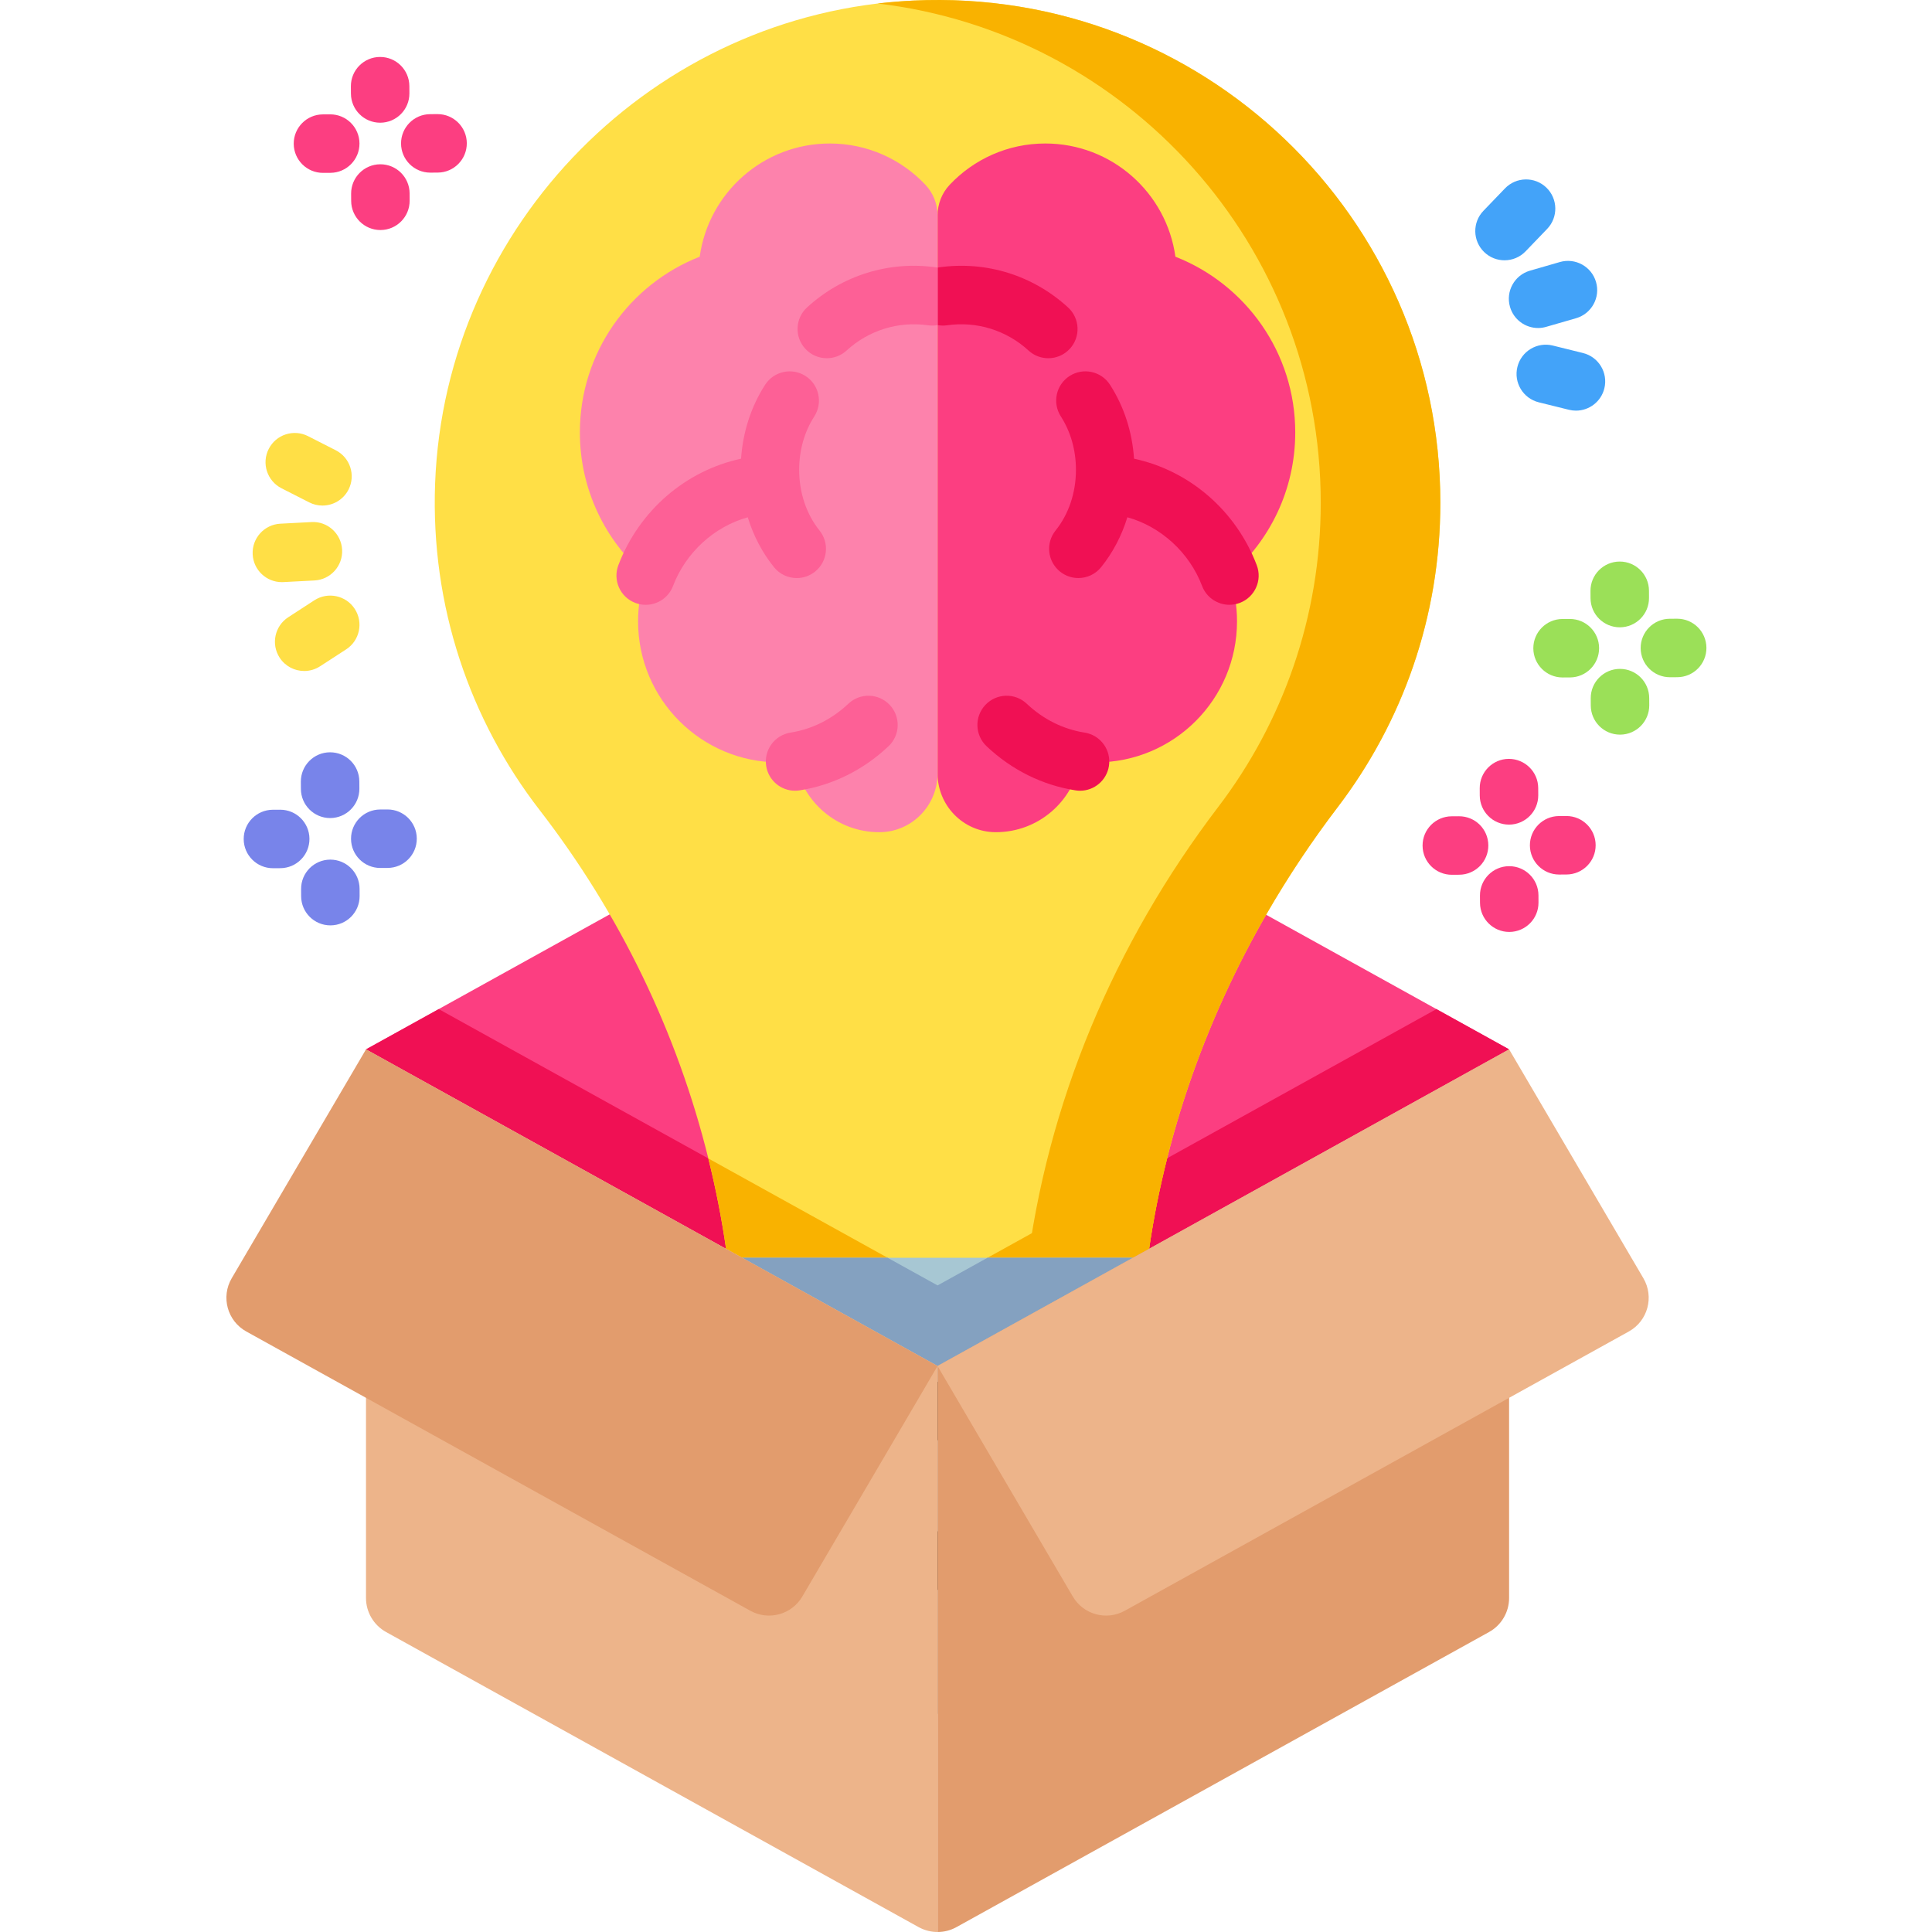
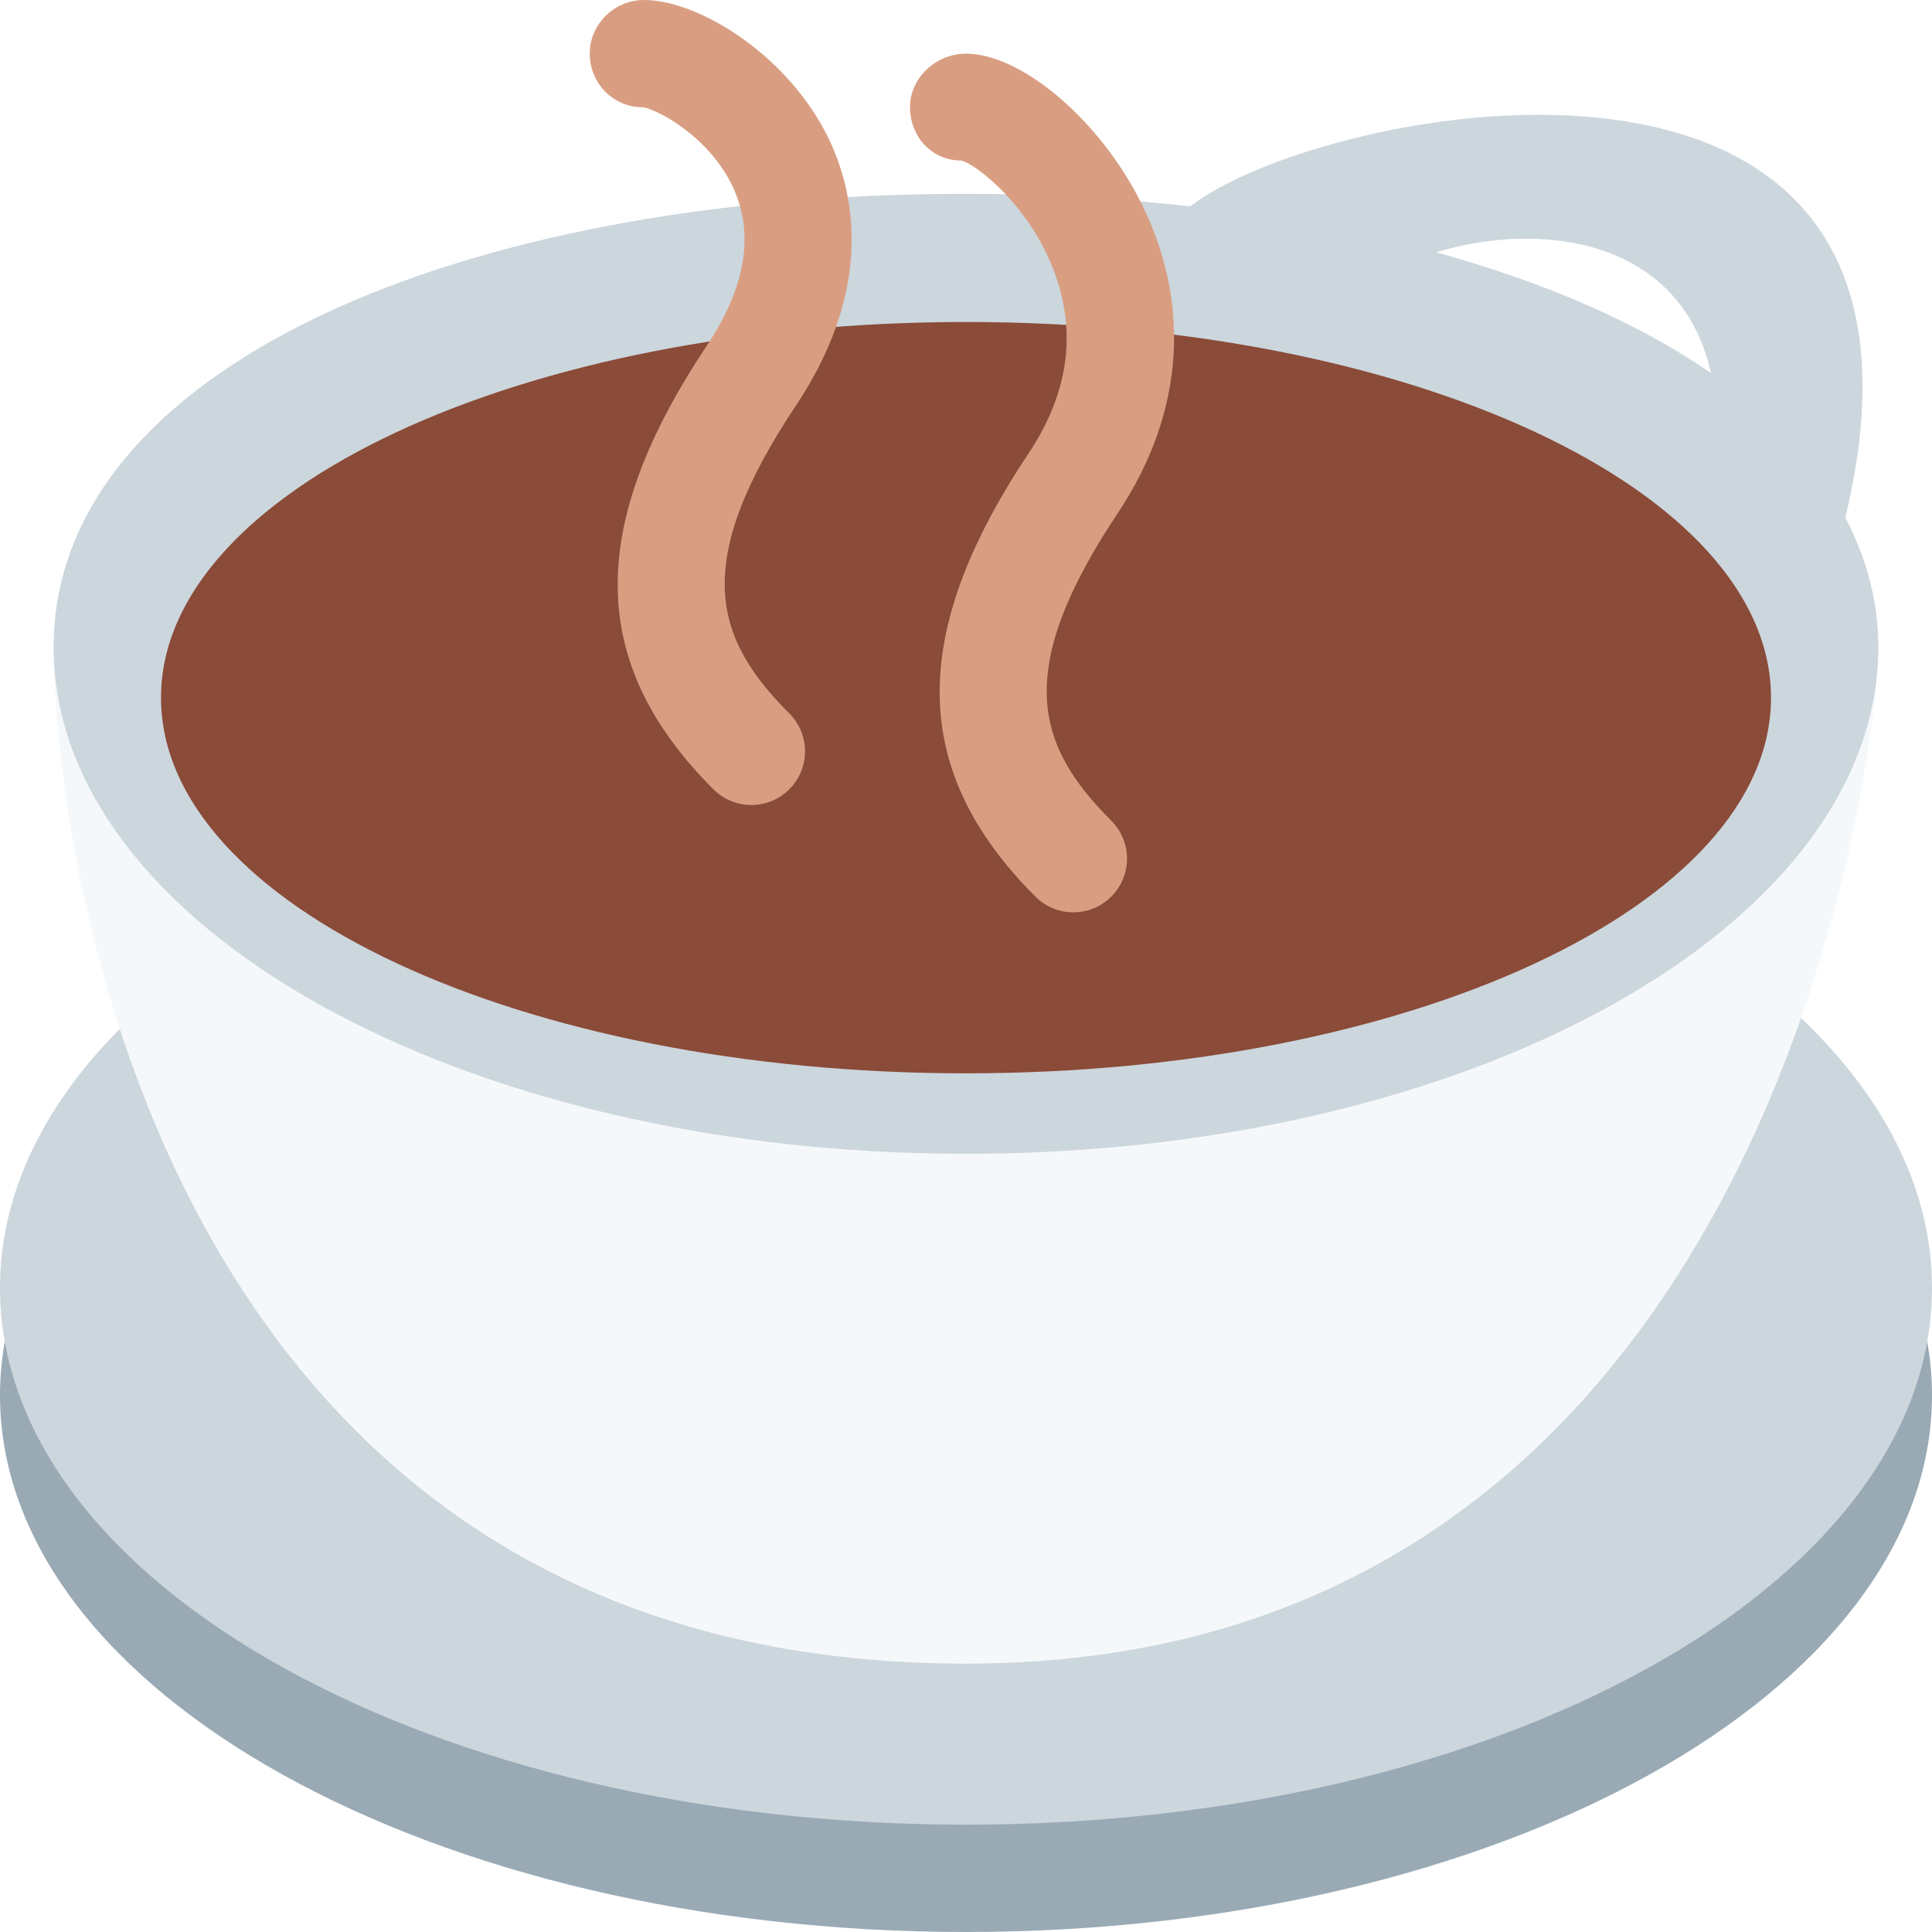
- <svg xmlns="http://www.w3.org/2000/svg" height="512pt" viewBox="-60 0 512 512" width="512pt">
-   <path d="m188.461 194.18-151.465 83.914 151.465 83.918 151.469-83.918zm0 0" fill="#fc3e81" />
-   <path d="m339.926 278.094-151.461 83.914-151.473-83.914 19.281-10.672 132.191 73.227 132.191-73.227zm0 0" fill="#f01054" />
-   <path d="m321.699 133.242c0 30.305-10.125 58.25-27.172 80.629-21.273 27.918-36.781 59.543-45.219 93.078-2.004 7.902-3.605 15.91-4.785 24-.32 2.109-.598 4.227-.855 6.344h-110.414c-.25-2.117-.527-4.234-.84-6.344-1.164-8.07-2.738-16.066-4.699-23.949-8.246-33.352-23.441-64.832-44.746-92.375-18.359-23.762-28.879-53.891-27.66-86.516 2.586-68.695 58.047-124.734 126.719-127.957 76.516-3.605 139.672 57.371 139.672 133.09zm0 0" fill="#ffdf46" />
-   <path d="m249.305 306.949c-2.004 7.902-3.605 15.91-4.781 24l-11.457 6.344h-38.539zm0 0" fill="#f9b200" />
-   <path d="m127.715 307 54.684 30.293h-38.547l-11.438-6.344c-1.168-8.07-2.738-16.066-4.699-23.949zm0 0" fill="#f9b200" />
-   <path d="m321.707 133.242c0 30.309-10.121 58.242-27.18 80.629-27.598 36.215-45.484 78.668-50.855 123.422h-31.695c5.367-44.754 23.258-87.207 50.855-123.422 17.055-22.387 27.18-50.32 27.18-80.629 0-68.23-51.312-124.512-117.438-132.316 3.129-.355 6.277-.613 9.449-.773 76.508-3.605 139.684 57.371 139.684 133.09zm0 0" fill="#f9b200" />
-   <path d="m262.75 353.141v81.227c0 10.941-8.867 19.809-19.809 19.809h-108.957c-10.941 0-19.816-8.867-19.816-19.809v-81.227c0-10.941 8.875-19.816 19.816-19.816h108.957c10.941 0 19.809 8.875 19.809 19.816zm0 0" fill="#a7c7d3" />
-   <path d="m240.234 333.324-51.77 28.684-51.773-28.684h38.547l13.227 7.324 13.223-7.324zm0 0" fill="#84a1c0" />
-   <path d="m256.809 381.691h-134.715c-4.277 0-7.75-3.469-7.75-7.75s3.473-7.75 7.75-7.75h134.715c4.277 0 7.746 3.469 7.746 7.75s-3.469 7.75-7.746 7.75zm0 0" />
-   <path d="m256.809 421.312h-134.715c-4.277 0-7.75-3.469-7.75-7.75s3.473-7.75 7.75-7.75h134.715c4.277 0 7.746 3.469 7.746 7.75s-3.469 7.75-7.746 7.75zm0 0" />
-   <path d="m265.805 152.531c1.312 3.805 2.016 7.887 2.016 12.129 0 20.645-16.734 37.383-37.379 37.383-1.426 0-2.832-.082-4.227-.25-1.84 10.641-11.105 18.742-22.273 18.742h-.176c-8.492-.062-15.301-7.066-15.301-15.559v-147.875c0-3.02 1.145-5.941 3.211-8.133 6.355-6.734 15.355-10.941 25.332-10.941 17.598 0 32.145 13.051 34.488 30.004 18.586 7.285 31.758 25.387 31.758 46.562.004 15.18-6.766 28.773-17.449 37.938zm0 0" fill="#fc3e81" />
-   <path d="m226.23 209.551c-.398 0-.805-.031-1.211-.098-8.773-1.375-16.926-5.418-23.566-11.695-3.113-2.938-3.25-7.844-.312-10.953 2.941-3.113 7.844-3.25 10.953-.312 4.359 4.117 9.656 6.762 15.328 7.652 4.227.664 7.117 4.625 6.453 8.855-.598 3.82-3.895 6.551-7.645 6.551zm0 0" fill="#f01054" />
-   <path d="m223.531 92.414c-1.531 1.672-3.629 2.52-5.715 2.52-1.879 0-3.75-.672-5.238-2.035-5.867-5.383-13.742-7.82-21.582-6.695-.867.125-1.727.094-2.531-.051v-15.23c.102-.031.215-.039.332-.062 12.457-1.785 24.938 2.078 34.246 10.613 3.164 2.891 3.371 7.789.488 10.941zm0 0" fill="#f01054" />
-   <path d="m188.465 57.102v147.875c0 8.492-6.809 15.496-15.301 15.559h-.188c-11.168 0-20.434-8.102-22.273-18.742-1.383.168-2.801.25-4.227.25-20.645 0-37.379-16.738-37.379-37.383 0-4.242.711-8.324 2.016-12.129-10.672-9.164-17.441-22.758-17.441-37.938 0-21.18 13.164-39.281 31.758-46.562 2.348-16.953 16.883-30.004 34.477-30.004 9.992 0 18.992 4.207 25.336 10.941 2.074 2.191 3.223 5.113 3.223 8.133zm0 0" fill="#fd82ac" />
-   <path d="m150.695 209.551c-3.75 0-7.047-2.73-7.648-6.551-.66-4.227 2.23-8.191 6.457-8.855 5.668-.887 10.969-3.535 15.324-7.652 3.109-2.938 8.016-2.797 10.953.312 2.941 3.109 2.801 8.016-.309 10.953-6.645 6.277-14.793 10.32-23.57 11.699-.406.062-.809.094-1.207.094zm0 0" fill="#fd6096" />
-   <path d="m188.465 70.922v15.23c-.805.145-1.664.176-2.531.051-7.844-1.125-15.715 1.312-21.582 6.695-1.488 1.363-3.367 2.035-5.238 2.035-2.098 0-4.184-.848-5.715-2.52-2.891-3.152-2.676-8.051.477-10.941 9.309-8.535 21.789-12.398 34.258-10.613.113.023.227.035.332.062zm0 0" fill="#fd6096" />
-   <path d="m273.051 149.777c-5.496-14.453-17.812-25.062-32.52-28.219-.473-7.09-2.648-13.812-6.371-19.594-2.316-3.598-7.109-4.633-10.711-2.32-3.598 2.32-4.633 7.113-2.316 10.711 2.617 4.07 4.004 8.961 4.004 14.152 0 6.051-1.914 11.758-5.391 16.07-2.688 3.332-2.16 8.207 1.168 10.895 1.434 1.156 3.152 1.715 4.859 1.715 2.262 0 4.508-.984 6.039-2.883 3.117-3.867 5.461-8.371 6.949-13.223 8.844 2.453 16.426 9.312 19.805 18.203 1.176 3.094 4.121 4.996 7.242 4.996.918 0 1.848-.164 2.754-.508 4-1.52 6.012-5.992 4.488-9.996zm0 0" fill="#f01054" />
-   <path d="m151.789 124.508c0-5.191 1.383-10.082 4.004-14.148 2.32-3.598 1.281-8.395-2.316-10.711-3.598-2.316-8.395-1.281-10.711 2.316-3.723 5.781-5.898 12.504-6.375 19.594-14.703 3.16-27.02 13.766-32.52 28.223-1.52 4 .488 8.477 4.488 9.996.906.344 1.84.508 2.754.508 3.125 0 6.066-1.902 7.246-4.996 3.379-8.891 10.957-15.754 19.805-18.203 1.488 4.852 3.832 9.352 6.949 13.219 1.531 1.902 3.773 2.887 6.039 2.887 1.707 0 3.422-.559 4.855-1.715 3.332-2.688 3.855-7.566 1.168-10.895-3.473-4.316-5.387-10.023-5.387-16.074zm0 0" fill="#fd6096" />
-   <path d="m339.926 278.094v145.387c0 3.75-2.035 7.211-5.32 9.027l-141.141 78.203c-.012.008-.031.008-.043.02-1.547.855-3.242 1.27-4.957 1.27v-149.992zm0 0" fill="#e29c6d" />
-   <path d="m188.465 362.008v149.992c-1.664 0-3.328-.395-4.848-1.207-.051-.023-.113-.055-.164-.082l-141.129-78.203c-3.285-1.816-5.332-5.277-5.332-9.027v-145.387zm0 0" fill="#edb48a" />
-   <path d="m371.652 352.859-133.578 74.008c-4.852 2.688-10.961 1.016-13.77-3.77l-35.844-61.086 151.469-83.918 35.586 60.652c2.906 4.953 1.164 11.332-3.863 14.113zm0 0" fill="#edb48a" />
-   <path d="m5.27 352.859 133.578 74.008c4.855 2.688 10.965 1.016 13.773-3.77l35.84-61.086-151.465-83.918-35.59 60.652c-2.906 4.953-1.16 11.332 3.863 14.113zm0 0" fill="#e29c6d" />
-   <path d="m27.488 216.793c-4.262 0-7.727-3.445-7.746-7.711l-.012-1.93c-.02-4.277 3.43-7.766 7.711-7.785h.039c4.262 0 7.727 3.441 7.746 7.707l.012 1.93c.02 4.281-3.434 7.766-7.711 7.789-.012 0-.027 0-.039 0zm0 0" fill="#7884ea" />
-   <path d="m27.555 245.234c-4.262 0-7.727-3.441-7.75-7.711l-.008-1.926c-.023-4.281 3.43-7.766 7.707-7.789h.039c4.262 0 7.727 3.445 7.75 7.711l.008 1.93c.023 4.277-3.43 7.766-7.707 7.785-.016 0-.027 0-.039 0zm0 0" fill="#7884ea" />
-   <path d="m40.773 230.02c-4.262 0-7.727-3.441-7.746-7.707-.023-4.277 3.426-7.766 7.707-7.789l1.93-.008h.039c4.262 0 7.727 3.441 7.75 7.707.02 4.277-3.43 7.766-7.711 7.789l-1.926.008c-.016 0-.031 0-.043 0zm0 0" fill="#7884ea" />
-   <path d="m12.332 230.086c-4.262 0-7.727-3.441-7.75-7.707-.023-4.277 3.43-7.766 7.707-7.789l1.93-.008h.043c4.262 0 7.723 3.441 7.746 7.707.023 4.277-3.43 7.766-7.707 7.789l-1.93.008c-.012 0-.027 0-.039 0zm0 0" fill="#7884ea" />
-   <path d="m369.254 166.242c-4.258 0-7.727-3.441-7.746-7.711l-.012-1.926c-.02-4.281 3.434-7.766 7.711-7.789h.039c4.262 0 7.727 3.445 7.75 7.711l.008 1.93c.023 4.277-3.43 7.766-7.711 7.785-.012 0-.023 0-.039 0zm0 0" fill="#9be058" />
-   <path d="m369.32 194.688c-4.262 0-7.727-3.445-7.746-7.711l-.012-1.926c-.023-4.281 3.43-7.77 7.707-7.789h.043c4.262 0 7.723 3.441 7.746 7.707l.012 1.93c.02 4.277-3.43 7.766-7.707 7.789-.016 0-.027 0-.043 0zm0 0" fill="#9be058" />
-   <path d="m382.539 179.473c-4.262 0-7.727-3.445-7.746-7.711-.02-4.281 3.434-7.766 7.711-7.785l1.93-.012h.035c4.266 0 7.73 3.445 7.75 7.715.02 4.277-3.434 7.762-7.711 7.785l-1.93.008c-.012 0-.027 0-.039 0zm0 0" fill="#9be058" />
-   <path d="m354.098 179.535c-4.262 0-7.727-3.445-7.75-7.711-.02-4.277 3.434-7.766 7.715-7.785l1.93-.008h.035c4.262 0 7.727 3.445 7.75 7.711.02 4.281-3.434 7.766-7.715 7.785l-1.93.008c-.012 0-.023 0-.035 0zm0 0" fill="#9be058" />
-   <g fill="#fc3e81">
-     <path d="m40.746 32.52c-4.262 0-7.723-3.445-7.746-7.707l-.012-1.93c-.023-4.281 3.43-7.77 7.707-7.789h.043c4.262 0 7.723 3.441 7.746 7.707l.012 1.93c.02 4.277-3.43 7.766-7.707 7.789-.016 0-.031 0-.043 0zm0 0" />
-     <path d="m40.809 60.961c-4.258 0-7.723-3.441-7.746-7.707l-.012-1.93c-.02-4.277 3.43-7.766 7.711-7.789h.039c4.262 0 7.727 3.445 7.75 7.707l.008 1.93c.023 4.281-3.43 7.77-7.707 7.789-.012 0-.027 0-.043 0zm0 0" />
-     <path d="m54.031 45.75c-4.262 0-7.727-3.445-7.75-7.707-.02-4.281 3.43-7.77 7.711-7.789l1.926-.012h.043c4.262 0 7.723 3.441 7.746 7.707.023 4.281-3.426 7.77-7.707 7.789l-1.93.012c-.012 0-.027 0-.039 0zm0 0" />
-     <path d="m25.586 45.812c-4.258 0-7.723-3.441-7.746-7.707-.023-4.281 3.43-7.766 7.707-7.789l1.93-.012h.039c4.262 0 7.727 3.445 7.75 7.711.023 4.277-3.43 7.766-7.707 7.789l-1.93.008c-.016 0-.027 0-.043 0zm0 0" />
-     <path d="m339.902 218.531c-4.262 0-7.727-3.445-7.75-7.711l-.008-1.926c-.023-4.281 3.43-7.77 7.707-7.789 4.246.004 7.766 3.426 7.789 7.707l.012 1.93c.02 4.277-3.43 7.766-7.711 7.789-.012 0-.027 0-.039 0zm0 0" />
-     <path d="m339.965 246.973c-4.258 0-7.723-3.441-7.746-7.707l-.012-1.93c-.02-4.277 3.43-7.766 7.711-7.789h.039c4.262 0 7.727 3.445 7.75 7.711l.008 1.926c.023 4.281-3.43 7.766-7.707 7.789-.012 0-.027 0-.043 0zm0 0" />
-     <path d="m353.184 231.762c-4.258 0-7.723-3.445-7.746-7.711-.023-4.277 3.43-7.766 7.707-7.789l1.93-.008h.043c4.258 0 7.723 3.441 7.746 7.707.023 4.277-3.43 7.766-7.707 7.789l-1.93.012c-.012 0-.027 0-.043 0zm0 0" />
-     <path d="m324.742 231.824c-4.262 0-7.727-3.441-7.746-7.707-.023-4.281 3.426-7.77 7.707-7.789l1.93-.012c4.324-.012 7.766 3.43 7.789 7.707.02 4.281-3.43 7.77-7.711 7.789l-1.926.012c-.016 0-.027 0-.043 0zm0 0" />
+ <svg xmlns="http://www.w3.org/2000/svg" version="1.1" id="Capa_1" x="0px" y="0px" viewBox="0 0 512 512" style="enable-background:new 0 0 512 512;" xml:space="preserve">
+   <path style="fill:#99AAB5;" d="M512,369.777c0,78.55-114.616,142.222-256,142.222S0,448.327,0,369.777s114.616-142.222,256-142.222  S512,291.228,512,369.777" />
+   <path style="fill:#CCD6DD;" d="M512,341.333c0,78.55-114.616,142.222-256,142.222S0,419.882,0,341.333s114.616-142.222,256-142.222  S512,262.783,512,341.333" />
+   <path style="fill:#F5F8FA;" d="M256,440.888c-212.736,0-241.778-213.333-241.778-270.222h483.556  C497.778,199.111,469.93,440.888,256,440.888" />
+   <path style="fill:#CCD6DD;" d="M453.43,98.868c-19.299-13.341-44.132-24.092-72.832-32C407.264,58.677,445.324,62.474,453.43,98.868   M489.028,137.155C523.759-6.803,349.921,27.558,315.46,54.694c-19.058-2.119-38.912-3.328-59.464-3.328  c-133.532,0-241.778,45.91-241.778,120.092s108.246,134.314,241.778,134.314s241.778-60.132,241.778-134.314  C497.774,159.199,494.574,147.792,489.028,137.155" />
+   <path style="fill:#8A4B38;" d="M469.333,184.888c0,54.984-95.517,99.556-213.333,99.556S42.667,239.872,42.667,184.888  S138.184,85.333,256,85.333S469.333,129.905,469.333,184.888" />
+   <g>
+     <path style="fill:#D99E82;" d="M284.444,241.777c-3.641,0-7.282-1.394-10.055-4.167c-33.237-33.237-33.792-69.476-1.778-117.504   c10.51-15.772,12.8-31.929,6.798-48.028c-6.557-17.564-20.452-28.388-24.619-29.526c-7.865,0-13.625-6.314-13.625-14.166   c0-7.865,6.984-14.166,14.834-14.166c14.179,0,34.062,16.398,45.27,37.333c14.705,27.492,12.942,57.443-4.992,84.338   c-27.89,41.842-21.775,61.61-1.778,81.607c5.561,5.561,5.561,14.55,0,20.11C291.726,240.383,288.086,241.777,284.444,241.777" />
+     <path style="fill:#D99E82;" d="M199.111,213.333c-3.641,0-7.282-1.394-10.055-4.167c-33.237-33.237-33.792-69.476-1.778-117.504   c10.339-15.517,12.701-29.61,7.025-41.913c-6.314-13.668-20.352-20.892-23.95-21.319c-7.85,0-14.065-6.357-14.065-14.208   c0-7.865,6.528-14.222,14.379-14.222c14.179,0,36.764,13.852,47.787,34.461c6.841,12.785,14.976,39.268-7.51,72.988   c-27.89,41.842-21.775,61.61-1.778,81.607c5.561,5.561,5.561,14.55,0,20.11C206.393,211.939,202.752,213.333,199.111,213.333" />
  </g>
-   <path d="m347.605 86.926c-3.363 0-6.461-2.207-7.441-5.602-1.188-4.109 1.18-8.406 5.293-9.594l7.914-2.285c4.113-1.191 8.41 1.18 9.594 5.293 1.191 4.109-1.18 8.406-5.293 9.594l-7.914 2.285c-.719.211-1.441.309-2.152.309zm0 0" fill="#43a3f9" />
-   <path d="m338.711 68.98c-1.934 0-3.867-.715-5.371-2.164-3.082-2.965-3.18-7.871-.211-10.953l5.711-5.938c2.965-3.082 7.871-3.18 10.957-.215 3.082 2.969 3.176 7.875.211 10.957l-5.711 5.938c-1.52 1.582-3.551 2.375-5.586 2.375zm0 0" fill="#43a3f9" />
-   <path d="m357.652 108.824c-.613 0-1.242-.074-1.863-.227l-8-1.98c-4.152-1.027-6.688-5.227-5.66-9.383 1.027-4.152 5.23-6.688 9.383-5.66l7.996 1.98c4.152 1.027 6.688 5.227 5.66 9.379-.871 3.531-4.035 5.891-7.516 5.891zm0 0" fill="#43a3f9" />
-   <path d="m14.691 154.273c-4.094 0-7.516-3.207-7.73-7.344-.227-4.273 3.059-7.918 7.332-8.145l8.227-.43c4.273-.262 7.918 3.059 8.145 7.332.223 4.273-3.059 7.922-7.336 8.145l-8.227.43c-.137.008-.273.012-.41.012zm0 0" fill="#ffdf46" />
-   <path d="m25.453 133.98c-1.188 0-2.387-.273-3.512-.848l-7.344-3.738c-3.812-1.945-5.328-6.613-3.383-10.422 1.941-3.816 6.609-5.328 10.422-3.387l7.34 3.738c3.812 1.945 5.328 6.609 3.387 10.422-1.371 2.688-4.09 4.234-6.91 4.234zm0 0" fill="#ffdf46" />
-   <path d="m20.617 177.82c-2.539 0-5.023-1.242-6.508-3.527-2.328-3.59-1.309-8.391 2.281-10.719l6.906-4.484c3.59-2.332 8.391-1.312 10.719 2.277 2.332 3.59 1.312 8.387-2.277 10.719l-6.91 4.484c-1.305.848-2.766 1.25-4.211 1.25zm0 0" fill="#ffdf46" />
+   <g>
+ </g>
+   <g>
+ </g>
+   <g>
+ </g>
+   <g>
+ </g>
+   <g>
+ </g>
+   <g>
+ </g>
+   <g>
+ </g>
+   <g>
+ </g>
+   <g>
+ </g>
+   <g>
+ </g>
+   <g>
+ </g>
+   <g>
+ </g>
+   <g>
+ </g>
+   <g>
+ </g>
+   <g>
+ </g>
</svg>
